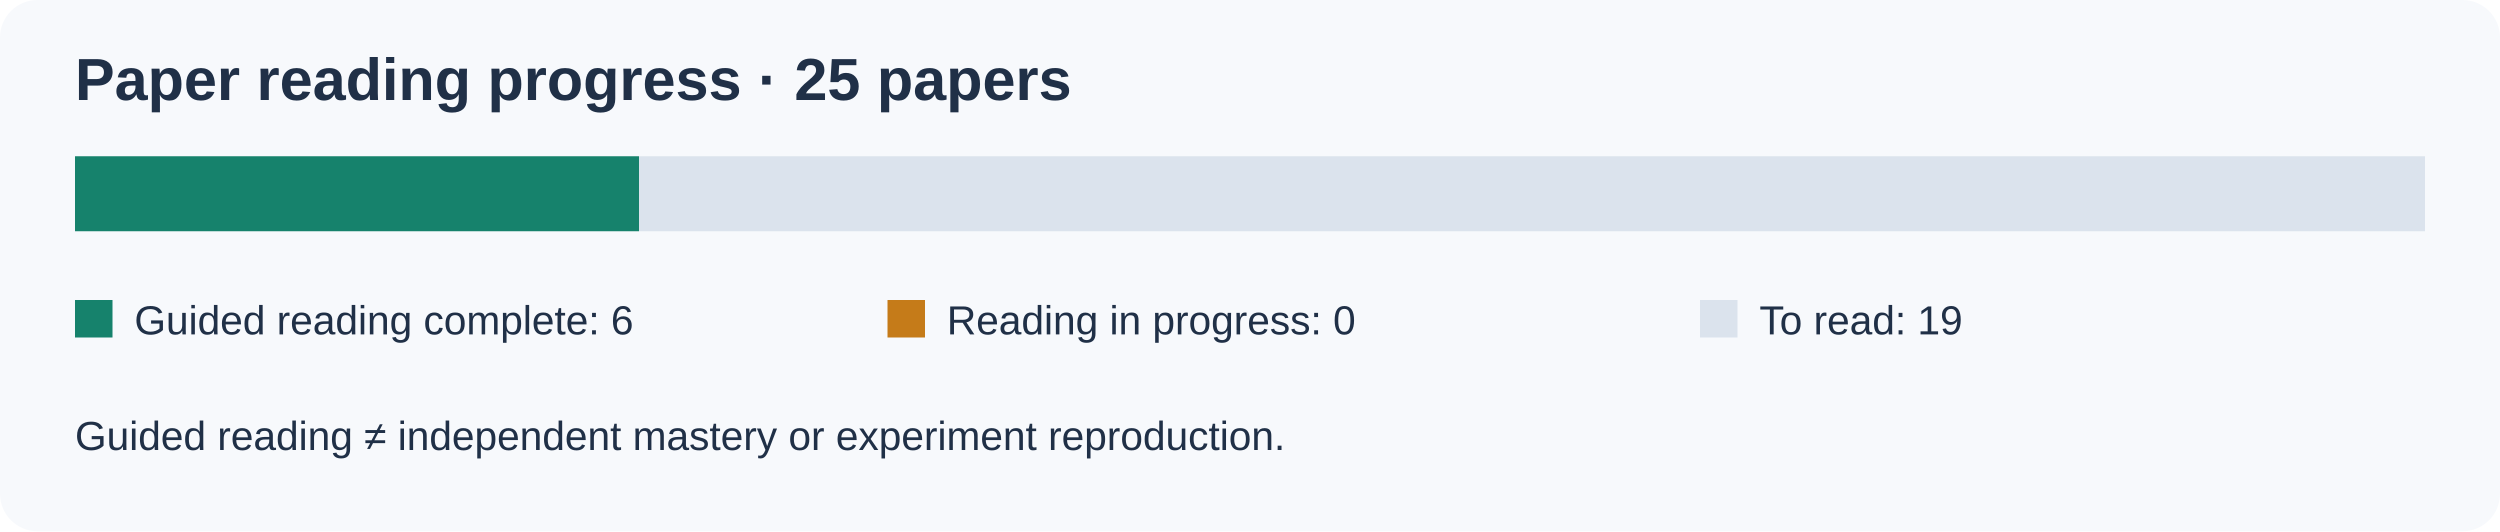
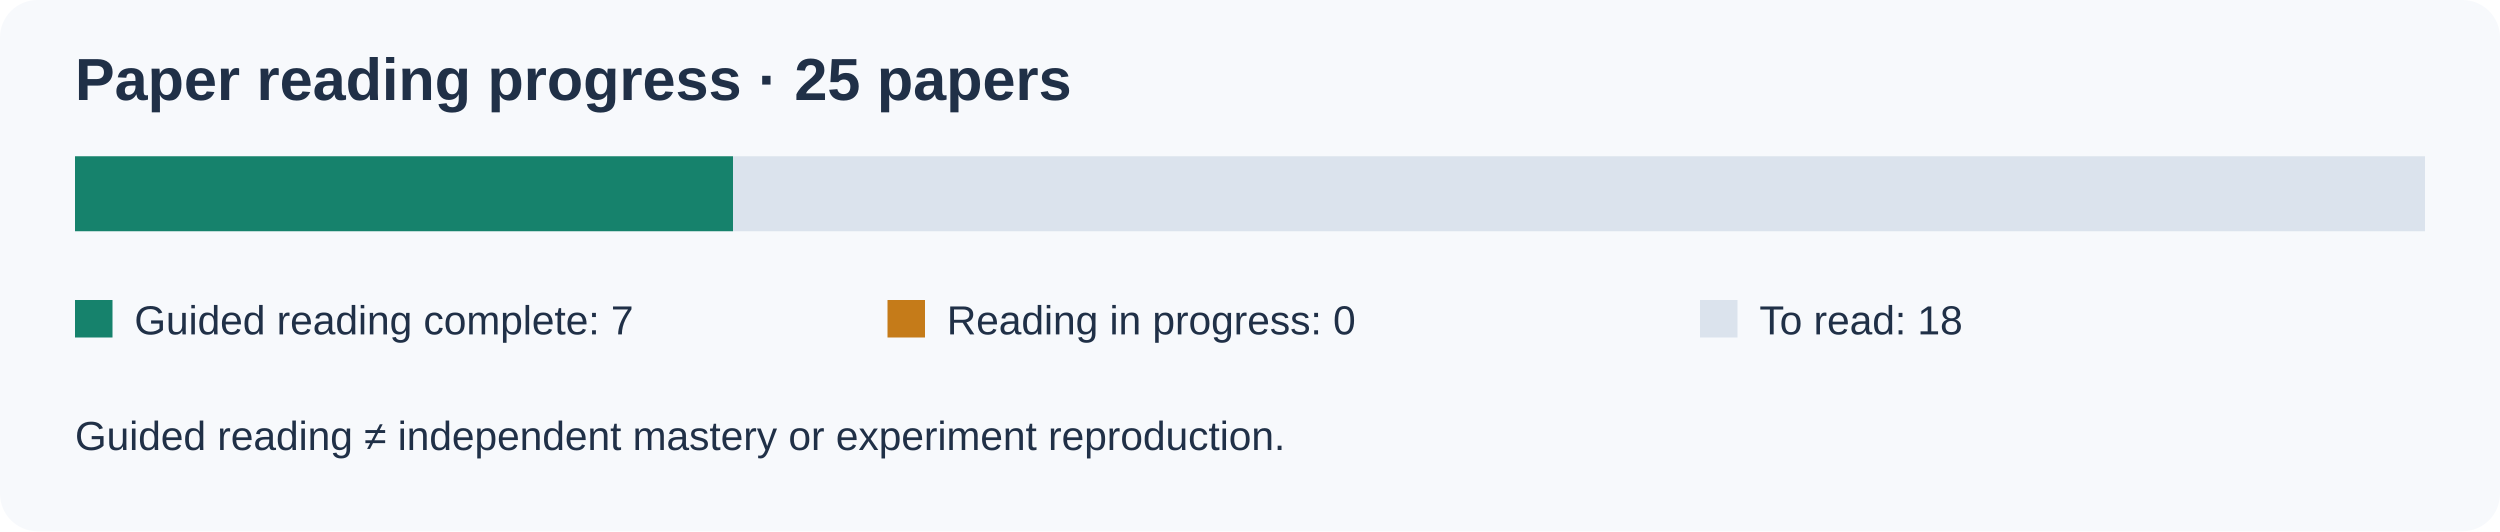
<svg xmlns="http://www.w3.org/2000/svg" width="800" height="170" viewBox="0 0 800 170" role="img" aria-labelledby="title desc">
  <rect width="800" height="170" rx="12" fill="#f7f9fc" />
  <g font-family="Segoe UI, Arial, sans-serif" fill="#203047">
    <text x="24" y="32" font-size="19" font-weight="600">Paper reading progress · 25 papers</text>
-     <rect x="24.00" y="50" width="180.48" height="24" fill="#16826c" />
-     <rect x="204.48" y="50" width="571.52" height="24" fill="#dbe3ed" />
+     <rect x="24.00" y="50" width="210.56" height="24" fill="#16826c" />
+     <rect x="234.56" y="50" width="541.44" height="24" fill="#dbe3ed" />
    <rect x="24" y="96" width="12" height="12" fill="#16826c" />
-     <text x="43" y="107" font-size="13">Guided reading complete: 6</text>
+     <text x="43" y="107" font-size="13">Guided reading complete: 7</text>
    <rect x="284" y="96" width="12" height="12" fill="#c57b19" />
    <text x="303" y="107" font-size="13">Reading in progress: 0</text>
    <rect x="544" y="96" width="12" height="12" fill="#dbe3ed" />
-     <text x="563" y="107" font-size="13">To read: 19</text>
+     <text x="563" y="107" font-size="13">To read: 18</text>
    <text x="24" y="144" font-size="13">Guided reading ≠ independent mastery or experiment reproduction.</text>
  </g>
</svg>
